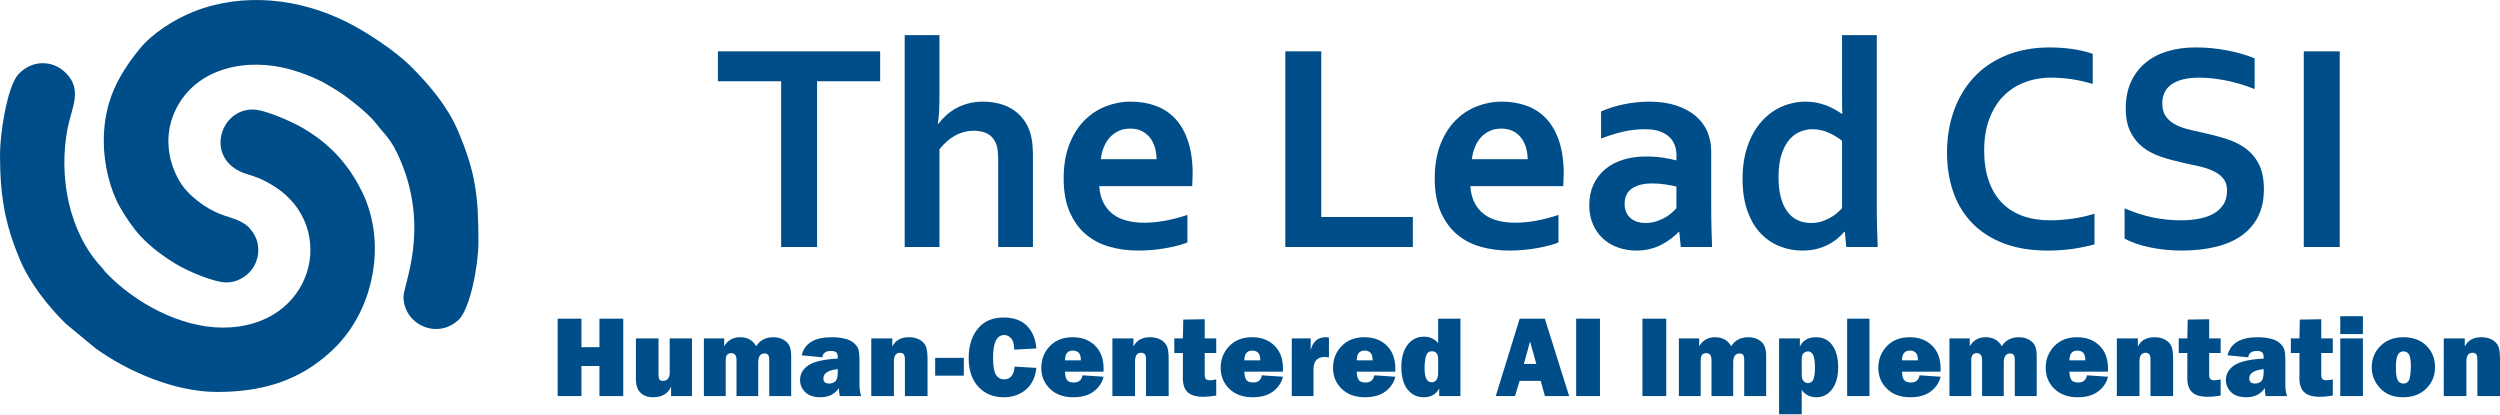
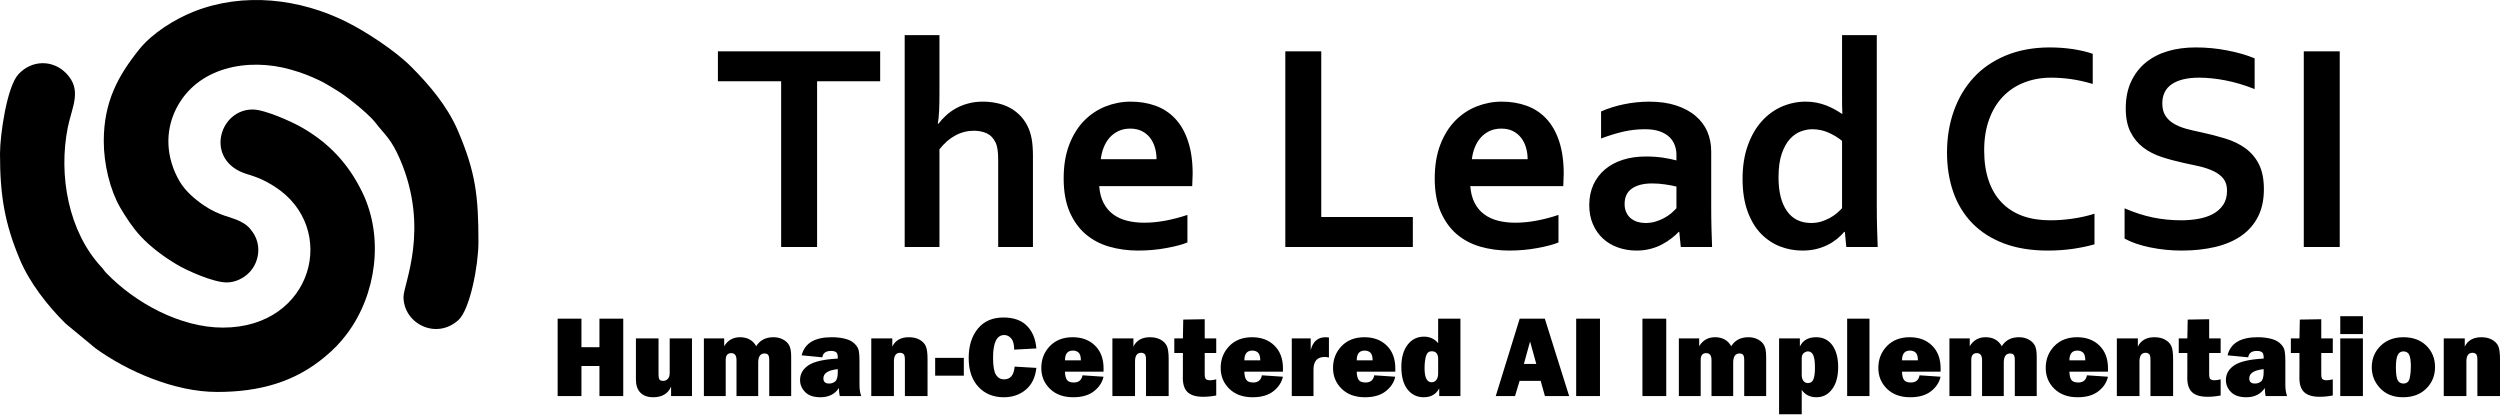
<svg xmlns="http://www.w3.org/2000/svg" width="2472" height="410" fill="none" viewBox="0 0 2472 410">
-   <path fill="#004E89" d="M807.946 244.208H772.4V80.368h-62.529V50.732h160.437v29.636h-62.362v163.84ZM928.931 91.812c0 7.268-.104 13.199-.334 17.878-.251 4.699-.648 8.897-1.253 12.656h.605c2.026-2.673 4.491-5.388 7.415-8.103 2.944-2.674 6.16-5.034 9.711-7.018 3.509-1.984 7.518-3.613 12.009-4.845 4.49-1.232 9.44-1.88 14.807-1.88 4.636 0 9.147.46 13.533 1.4 4.407.877 8.5 2.318 12.301 4.239 3.805 1.922 7.245 4.449 10.425 7.561 3.11 3.049 5.76 6.704 7.89 10.964 1.84 3.697 3.15 7.853 4.05 12.426.84 4.658 1.28 10.276 1.28 16.938v90.18h-34.359v-85.585c0-4.344-.208-7.895-.605-10.61-.397-2.757-1.024-5.137-2.026-7.163-2.026-4.24-4.887-7.247-8.625-8.981-3.76-1.733-8.062-2.61-12.886-2.61-6.621.083-12.761 1.67-18.421 4.782-5.638 3.049-10.776 7.602-15.517 13.575v96.592h-34.376V34.734h34.376v57.078Zm202.369 128.4c6.67 0 13.62-.648 20.83-1.984 7.26-1.337 14.57-3.258 21.99-5.723v27.213c-4.41 1.921-11.22 3.759-20.41 5.472-9.12 1.733-18.67 2.569-28.48 2.569-9.92 0-19.36-1.274-28.3-3.843-8.9-2.527-16.69-6.662-23.41-12.343-6.67-5.681-11.95-13.095-15.9-22.138-3.9-9.085-5.87-20.049-5.87-32.977 0-12.74 1.82-23.85 5.52-33.436 3.65-9.524 8.6-17.418 14.76-23.704 6.19-6.266 13.24-10.965 21.24-14.119 7.96-3.111 16.21-4.699 24.69-4.699 8.9 0 17.08 1.337 24.6 4.052 7.46 2.673 13.97 6.913 19.4 12.698 5.5 5.785 9.74 13.178 12.74 22.263 3.07 9.148 4.6 19.861 4.6 32.309-.11 4.782-.25 8.876-.44 12.238h-91.96c.5 6.516 1.92 12.051 4.35 16.687 2.42 4.595 5.53 8.354 9.48 11.215 3.9 2.861 8.44 4.992 13.64 6.266 5.22 1.336 10.86 1.984 16.93 1.984Zm-13.74-93.042c-4.34 0-8.18.794-11.59 2.381-3.36 1.629-6.29 3.738-8.75 6.516-2.46 2.757-4.39 5.973-5.83 9.628-1.48 3.655-2.42 7.56-2.9 11.695h55.09c0-4.135-.54-8.04-1.67-11.695-1.08-3.655-2.71-6.871-4.88-9.628-2.18-2.778-4.89-4.887-8.11-6.516-3.25-1.587-7.01-2.381-11.36-2.381ZM1306.46 50.732v163.841h90.56v29.635h-126.1V50.732h35.54Zm191.75 169.48c6.66 0 13.63-.648 20.84-1.984 7.27-1.337 14.58-3.258 21.97-5.723v27.213c-4.39 1.921-11.21 3.759-20.38 5.472-9.15 1.733-18.67 2.569-28.51 2.569-9.92 0-19.34-1.274-28.28-3.843-8.9-2.527-16.71-6.662-23.41-12.343-6.66-5.681-11.95-13.095-15.91-22.138-3.89-9.085-5.87-20.049-5.87-32.977 0-12.74 1.83-23.85 5.53-33.436 3.66-9.524 8.58-17.418 14.77-23.704 6.16-6.266 13.24-10.965 21.24-14.119 7.93-3.111 16.18-4.699 24.68-4.699 8.88 0 17.09 1.337 24.58 4.052 7.46 2.673 14 6.913 19.43 12.698 5.47 5.785 9.71 13.178 12.74 22.263 3.04 9.148 4.57 19.861 4.57 32.309-.08 4.782-.23 8.876-.44 12.238h-91.93c.48 6.516 1.92 12.051 4.34 16.687 2.42 4.595 5.51 8.354 9.48 11.215 3.89 2.861 8.44 4.992 13.62 6.266 5.24 1.336 10.86 1.984 16.94 1.984Zm-13.72-93.042c-4.35 0-8.21.794-11.62 2.381-3.36 1.629-6.26 3.738-8.73 6.516-2.46 2.757-4.4 5.973-5.82 9.628-1.49 3.655-2.43 7.56-2.93 11.695h55.12c0-4.135-.55-8.04-1.67-11.695-1.09-3.655-2.72-6.871-4.91-9.628-2.17-2.778-4.89-4.887-8.08-6.516-3.26-1.587-7.02-2.381-11.36-2.381Zm175.99 102.127h-.6c-1.93 2.025-4.2 4.093-6.92 6.223-2.71 2.11-5.82 4.135-9.27 6.015-3.47 1.88-7.31 3.362-11.55 4.49-4.26 1.149-8.85 1.734-13.78 1.734-6.67 0-12.89-1.024-18.67-3.112-5.83-2.068-10.76-5.075-14.92-8.981-4.13-3.905-7.41-8.583-9.77-14.18-2.38-5.535-3.55-11.738-3.55-18.567 0-7.539 1.38-14.264 4.09-20.3 2.76-5.973 6.62-11.006 11.51-15.141 4.93-4.156 10.82-7.31 17.67-9.482 6.83-2.172 14.43-3.258 22.72-3.258 6.08 0 11.65.397 16.79 1.128 5.08.793 9.59 1.733 13.43 2.757v-5.618c0-3.258-.54-6.433-1.67-9.44-1.09-3.049-2.86-5.723-5.35-8.104-2.46-2.36-5.68-4.197-9.62-5.618-3.95-1.378-8.8-2.067-14.48-2.067-6.91 0-13.86.731-20.82 2.255-6.91 1.546-14.47 3.864-22.58 6.913v-26.753c7.06-3.07 14.52-5.43 22.43-7.059 7.94-1.692 16.19-2.527 24.88-2.632 10.23 0 19.21 1.253 26.88 3.76 7.64 2.527 14.12 5.973 19.25 10.379 5.18 4.386 9.09 9.566 11.66 15.539 2.5 5.994 3.8 12.51 3.8 19.506v52.838c0 9.294.08 17.251.29 23.913.19 6.621.4 12.531.58 17.773h-30.95l-1.48-14.911Zm-2.82-44.84c-3.26-.794-7.02-1.483-11.26-2.13-4.24-.627-8.54-.94-12.84-.94-8.4 0-15.02 1.692-19.84 4.991-4.89 3.363-7.31 8.438-7.31 15.309 0 3.174.54 5.931 1.67 8.291 1.09 2.381 2.57 4.365 4.45 5.89 1.88 1.524 4.09 2.715 6.56 3.508 2.52.731 5.2 1.128 7.95 1.128 3.47 0 6.77-.439 9.84-1.378 3.05-.898 5.91-2.068 8.48-3.467a40.452 40.452 0 0 0 7.02-4.678c2.07-1.776 3.86-3.467 5.28-5.096v-21.428Zm133.08 36.047c3.36 0 6.58-.439 9.63-1.274a47.633 47.633 0 0 0 8.6-3.509c2.72-1.482 5.08-3.07 7.16-4.803 2.07-1.775 3.85-3.446 5.29-5.075v-66.56c-4.05-3.32-8.61-6.035-13.6-8.249-5.03-2.172-10.36-3.258-15.93-3.258-3.57 0-7.31.731-11.22 2.172-3.9 1.42-7.45 3.884-10.71 7.393-3.22 3.467-5.93 8.312-8.1 14.473-2.18 6.182-3.26 14.076-3.26 23.6 0 14.139 2.71 25.145 8.2 33.04 5.43 7.957 13.43 11.946 23.94 12.05Zm-67.69-43.607c0-12.239 1.67-23.203 5.08-32.789 3.36-9.566 8-17.627 13.82-24.143 5.83-6.516 12.55-11.361 20.05-14.619 7.56-3.217 15.37-4.846 23.46-4.846 3.8 0 7.37.355 10.77 1.003 3.36.689 6.56 1.629 9.53 2.757 3 1.19 5.78 2.464 8.39 3.905 2.61 1.483 5.03 2.966 7.27 4.49h.29c-.1-1.921-.21-4.636-.25-8.145-.04-3.55-.04-7.351-.04-11.507V34.734h34.35v167.788c0 9.294.11 17.251.3 23.913.21 6.621.39 12.594.6 17.773h-31.05l-1.44-14.953h-.59c-2.03 2.401-4.45 4.782-7.31 7.101-2.86 2.276-5.97 4.302-9.44 5.973-3.4 1.691-7.2 3.007-11.3 4.009-4.11.94-8.54 1.421-13.38 1.421-7.67 0-14.98-1.337-21.98-4.052-6.97-2.715-13.24-6.85-18.81-12.489-5.54-5.681-9.99-13.032-13.35-22.18-3.3-9.085-4.97-19.798-4.97-32.141ZM2028.22 76.798c-9.63 0-18.57 1.587-26.71 4.803-8.17 3.154-15.12 7.79-20.95 13.868-5.87 6.077-10.42 13.575-13.68 22.513-3.3 8.939-4.93 19.172-4.93 30.617 0 11.424 1.49 21.449 4.49 30.074 2.97 8.647 7.25 15.852 12.89 21.637 5.57 5.785 12.38 10.171 20.44 13.136 8.05 2.903 17.19 4.386 27.41 4.386 7.35 0 14.8-.543 22.4-1.671 7.67-1.086 14.77-2.715 21.45-4.845v30.283c-6.76 1.921-14.03 3.404-21.82 4.532-7.85 1.086-15.96 1.629-24.35 1.629-16.4 0-30.83-2.318-43.26-7.017-12.4-4.679-22.82-11.299-31.22-19.841-8.33-8.542-14.66-18.775-18.86-30.659-4.19-11.904-6.32-25.103-6.32-39.472 0-14.765 2.27-28.424 6.76-41.08 4.49-12.635 10.97-23.6 19.47-32.83 8.43-9.294 19-16.542 31.7-21.888 12.7-5.284 27.07-7.999 43.06-8.082 8.19 0 15.94.543 23.31 1.629 7.31 1.127 13.93 2.652 19.8 4.678V83.02c-7.71-2.318-14.91-3.884-21.57-4.824-6.62-.94-13.14-1.4-19.51-1.4Zm173.87 111.754c0-4.887-1.2-8.876-3.62-11.905-2.42-3.049-5.68-5.513-9.81-7.455-4.16-1.964-8.8-3.509-13.93-4.741-5.14-1.17-10.57-2.36-16.21-3.509-7.5-1.671-14.7-3.592-21.51-5.868-6.83-2.277-12.85-5.431-18.05-9.42-5.18-4.009-9.31-9.105-12.38-15.266-3.11-6.182-4.64-13.889-4.64-23.161 0-10.213 1.78-19.11 5.37-26.712 3.57-7.56 8.46-13.826 14.58-18.817 6.18-4.95 13.32-8.646 21.63-11.11 8.23-2.465 17.53-3.697 27.84-3.697 10.32 0 20.7.981 31.12 3.007 10.42 2.026 19.36 4.636 26.9 7.79v30.387c-10.02-3.968-19.65-6.829-28.88-8.604-9.19-1.775-17.88-2.673-25.96-2.673-11.66 0-20.66 2.13-26.96 6.37-6.33 4.26-9.49 10.63-9.49 19.13 0 4.929 1.03 8.98 3.12 12.196 2.06 3.154 4.82 5.765 8.37 7.853 3.57 2.068 7.67 3.739 12.3 5.033 4.6 1.233 9.48 2.36 14.66 3.446 8.21 1.734 16.02 3.76 23.41 6.036 7.46 2.214 14.08 5.367 19.87 9.419 5.72 4.114 10.31 9.336 13.68 15.852 3.34 6.516 5.03 14.869 5.03 24.999 0 10.421-1.92 19.443-5.79 27.045-3.84 7.623-9.33 13.93-16.43 18.922-7.06 4.929-15.67 8.646-25.77 11.069-10.18 2.402-21.24 3.592-33.29 3.592-10.53 0-20.89-1.023-31.06-3.112-10.17-2.067-18.63-4.991-25.4-8.73V205.99c9.59 4.157 18.88 7.164 27.97 9.044 9.02 1.858 18.42 2.798 28.05 2.798 5.57 0 11.11-.438 16.47-1.378 5.39-.877 10.24-2.465 14.54-4.678 4.28-2.235 7.75-5.243 10.36-9.106 2.61-3.801 3.91-8.479 3.91-14.118Zm75.89 55.658V50.733h35.55V244.21h-35.55Z" />
-   <path fill="#004E89" fill-rule="evenodd" d="M102.605 139.615c0 22.723 6.266 48.411 16.186 65.516 5.555 9.586 12.573 20.132 20.133 28.319 10.129 10.944 23.328 20.655 36.256 28.32 9.607 5.701 35.671 17.501 49.016 17.501 9.231 0 17.23-4.782 21.908-9.44 10.297-10.275 12.719-27.4 3.885-40.119-3.968-5.723-7.038-8.145-13.408-11.278-7.623-3.738-19.799-5.158-34.439-14.974-9.44-6.349-19.026-14.557-24.811-24.582-12.719-22.096-14.828-48.118-3.195-71.258 20.759-41.29 70.945-50.855 113.299-38.846 10.735 3.05 18.985 6.245 28.278 10.672 4.302 2.026 8.229 4.407 12.218 6.788 4.365 2.61 8.207 5.012 12.155 7.79 3.884 2.757 7.456 5.66 11.277 8.667 5.994 4.762 15.685 13.136 20.071 18.88 8.855 11.591 15.12 15.183 24.038 35.817 29.803 69.024 3.509 123.679 3.509 136.127 0 26.544 32.371 42.876 54.3 22.952 11.445-10.421 19.799-53.987 19.799-77.106 0-45.508-2.778-69.129-20.217-109.917-10.505-24.602-28.445-45.55-46.03-63.218-15.872-15.956-44.442-34.648-63.886-44.4-46.114-23.12-102.022-30.012-151.749-10.193-18.712 7.477-40.683 21.24-53.318 36.925-21.01 26.106-35.275 51.94-35.275 91.057Z" clip-rule="evenodd" />
-   <path fill="#004E89" fill-rule="evenodd" d="M0 151.979c0 41.707 4.72 68.878 19.402 104.09 9.649 23.224 27.505 46.113 45.424 63.823l29.615 24.519c31.034 22.451 77.9 43.148 120.254 43.148 41.247 0 76.543-9.503 106.679-34.857 8.479-7.121 14.933-13.554 21.846-22.806 29.113-39.033 36.443-95.297 15.245-139.301-13.846-28.737-33.415-49.747-61.777-65.536-8.708-4.845-34.856-16.791-46.844-16.791-31.849 0-46.009 45.111-12.698 61.15 8.751 4.198 17.126 4.031 34.355 15.037 63.678 40.642 38.512 139.468-51.104 139.468-42.271 0-86.964-24.56-115.201-53.903-2.276-2.339-2.589-3.425-4.72-5.723-32.621-34.856-42.98-90.618-33.436-138.382 4.01-20.028 14.598-36.966-1.692-53.527-13.345-13.576-33.958-13.158-47.074.96C6.788 85.691 0 133.56 0 151.98Z" clip-rule="evenodd" />
-   <path fill="#004E89" d="M616.266 315.087v76.563h-23.537v-29.74h-17.793v29.74h-23.538v-76.563h23.538v28.236h17.793v-28.236h23.537Zm67.959 19.506v57.057H663.57v-9.377c-3.028 7.017-8.938 10.526-17.731 10.526-5.409 0-9.607-1.525-12.593-4.532-2.966-2.987-4.449-7.31-4.449-12.907v-40.767h22.368v35.88c0 2.276.313 3.843.919 4.762.647.919 1.838 1.378 3.634 1.378 1.921 0 3.467-.689 4.678-2.047 1.211-1.357 1.796-3.299 1.796-5.764v-34.209h22.033Zm98.096 57.057h-21.699v-35.692c0-2.381-.355-4.052-1.045-5.012-.689-.961-1.879-1.42-3.634-1.42-4.135 0-6.223 3.028-6.223 9.126v32.998h-21.47V356c0-4.553-1.754-6.829-5.263-6.829-3.613 0-5.409 2.276-5.409 6.829v35.65h-21.574v-57.057h20.071v7.727c3.613-5.91 8.813-8.876 15.663-8.876 7.331 0 12.698 2.966 15.998 8.876 3.696-5.91 9.377-8.876 17.021-8.876 3.655 0 6.871.773 9.628 2.298 2.798 1.524 4.803 3.508 6.056 5.91 1.232 2.402 1.88 6.14 1.88 11.194v38.804Zm69.254 0h-21.219c-.543-2.443-.815-5.096-.815-7.978-4.03 6.078-10.129 9.127-18.316 9.127-6.745 0-11.779-1.734-15.12-5.159-3.342-3.446-5.012-7.372-5.012-11.8 0-6.014 2.735-10.86 8.207-14.577 5.472-3.718 15.162-5.952 29.093-6.704v-1.295c0-2.527-.564-4.198-1.692-5.033-1.128-.815-2.799-1.232-4.971-1.232-5.137 0-7.998 2.088-8.604 6.307l-20.425-1.963c2.903-11.926 12.823-17.899 29.719-17.899 4.594 0 8.813.46 12.656 1.379s6.892 2.339 9.126 4.281c2.235 1.963 3.739 4.01 4.511 6.161.773 2.193 1.149 6.349 1.149 12.51v22.764c0 4.324.585 8.041 1.713 11.111Zm-23.182-26.649c-9.482 1.003-14.223 4.052-14.223 9.127 0 3.404 1.88 5.117 5.639 5.117 2.381 0 4.407-.711 6.077-2.131 1.671-1.399 2.507-4.532 2.507-9.377v-2.736Zm88.76 26.649h-22.389v-35.922c0-2.965-.438-4.845-1.357-5.659-.919-.815-2.047-1.233-3.425-1.233-4.052 0-6.078 2.841-6.078 8.521v34.293h-22.388v-57.057h20.78v8.082c3.049-6.14 8.521-9.231 16.395-9.231 4.135 0 7.623.815 10.505 2.402 2.84 1.587 4.887 3.634 6.119 6.161 1.211 2.506 1.838 6.892 1.838 13.137v36.506Zm35.88-37.78v17.564h-28.341V353.87h28.341Zm50.247 8.625 21.47 1.274c-1 9.356-4.47 16.52-10.38 21.511-5.91 5.013-13.18 7.519-21.803 7.519-10.4 0-18.775-3.446-25.145-10.317-6.39-6.871-9.586-16.374-9.586-28.466 0-12.009 3.028-21.679 9.064-29.051 6.057-7.351 14.494-11.027 25.312-11.027 10.128 0 17.898 2.778 23.348 8.375 5.41 5.576 8.48 13.011 9.19 22.221l-21.93 1.191c0-5.096-.96-8.772-2.922-11.048-1.942-2.277-4.26-3.405-6.892-3.405-7.372 0-11.069 7.435-11.069 22.347 0 8.333.961 14.014 2.882 17 1.922 3.008 4.616 4.49 8.083 4.49 6.182 0 9.648-4.197 10.378-12.614Zm67.1 8.605 20.78 1.399c-1.23 5.618-4.38 10.4-9.46 14.369-5.05 3.947-11.9 5.931-20.53 5.931-9.6 0-17.25-2.778-22.97-8.333-5.72-5.556-8.56-12.427-8.56-20.634 0-8.542 2.8-15.727 8.46-21.595 5.64-5.869 13.17-8.793 22.57-8.793 9.13 0 16.48 2.757 22.1 8.292 5.64 5.513 8.44 13.032 8.44 22.555 0 .773 0 1.859-.05 3.237h-38.11c.08 3.634.71 6.307 1.92 8.062 1.17 1.733 3.45 2.631 6.83 2.631 4.87 0 7.73-2.381 8.58-7.121Zm-1.6-14.808c-.05-3.822-.82-6.37-2.3-7.685-1.48-1.316-3.34-1.964-5.58-1.964-5.24 0-7.85 3.217-7.85 9.649h15.73Zm86.79 35.358h-22.39v-35.922c0-2.965-.43-4.845-1.35-5.659-.92-.815-2.05-1.233-3.43-1.233-4.05 0-6.08 2.841-6.08 8.521v34.293h-22.38v-57.057h20.78v8.082c3.05-6.14 8.52-9.231 16.39-9.231 4.16 0 7.62.815 10.51 2.402 2.84 1.587 4.88 3.634 6.11 6.161 1.24 2.506 1.84 6.892 1.84 13.137v36.506Zm47.04-57.057v14.473h-11.39v21.01c0 2.903.55 4.595 1.63 5.138 1.09.543 2.22.814 3.36.814 1.8 0 3.91-.313 6.4-.919v15.956c-4.41.836-8.76 1.274-13 1.274-6.89 0-11.94-1.483-15.18-4.448-3.21-2.945-4.84-7.665-4.84-14.139l.06-6.683v-18.003h-8.5v-14.473h8.5l.35-18.587 21.22-.355v18.942h11.39Zm45.15 36.507 20.78 1.399c-1.23 5.618-4.39 10.4-9.44 14.369-5.06 3.947-11.91 5.931-20.53 5.931-9.61 0-17.27-2.778-23-8.333-5.7-5.556-8.56-12.427-8.56-20.634 0-8.542 2.82-15.727 8.46-21.595 5.64-5.869 13.18-8.793 22.6-8.793 9.1 0 16.48 2.757 22.09 8.292 5.62 5.513 8.44 13.032 8.44 22.555 0 .773-.02 1.859-.06 3.237h-38.12c.09 3.634.71 6.307 1.93 8.062 1.19 1.733 3.46 2.631 6.82 2.631 4.89 0 7.73-2.381 8.59-7.121Zm-1.61-14.808c-.04-3.822-.79-6.37-2.3-7.685-1.48-1.316-3.34-1.964-5.55-1.964-5.24 0-7.88 3.217-7.88 9.649h15.73Zm52.63 35.358h-21.47v-57.057h18.71v11.654c2.13-8.542 7.04-12.803 14.79-12.803.79 0 1.86.084 3.24.23v19.841c-1.57-.355-2.97-.564-4.18-.564-7.39 0-11.09 4.156-11.09 12.447v26.252Zm60.08-20.55 20.76 1.399c-1.21 5.618-4.36 10.4-9.44 14.369-5.05 3.947-11.9 5.931-20.53 5.931-9.6 0-17.25-2.778-22.97-8.333-5.72-5.556-8.58-12.427-8.58-20.634 0-8.542 2.82-15.727 8.46-21.595 5.63-5.869 13.17-8.793 22.59-8.793 9.11 0 16.48 2.757 22.1 8.292 5.62 5.513 8.44 13.032 8.44 22.555 0 .773-.02 1.859-.07 3.237h-38.09c.06 3.634.69 6.307 1.9 8.062 1.19 1.733 3.47 2.631 6.83 2.631 4.89 0 7.73-2.381 8.6-7.121Zm-1.6-14.808c-.05-3.822-.82-6.37-2.3-7.685-1.5-1.316-3.36-1.964-5.58-1.964-5.24 0-7.85 3.217-7.85 9.649h15.73Zm86.81 35.358h-20.98v-7.581c-3.12 5.806-8.21 8.73-15.33 8.73-6.56 0-11.89-2.569-15.98-7.707-4.07-5.137-6.12-12.593-6.12-22.367 0-9.148 2.05-16.416 6.16-21.804 4.09-5.367 9.52-8.041 16.27-8.041 5.66 0 10.3 2.131 13.95 6.433v-24.226h22.03v76.563Zm-22.03-36.653c0-5.095-2.11-7.664-6.29-7.664-2.94 0-4.86 1.629-5.78 4.887-.9 3.237-1.36 7.226-1.36 11.925 0 9.231 2.34 13.846 7.02 13.846 1.77 0 3.3-.73 4.53-2.192 1.25-1.462 1.88-3.697 1.88-6.684v-14.118Zm105.59 36.653-4.21-15.037h-20.85l-4.53 15.037h-19.05l23.69-76.563h24.83l24.08 76.563h-23.96Zm-20.8-31.807h12.26l-6.16-22.18-6.1 22.18Zm75.23-44.756v76.563h-23.54v-76.563h23.54Zm65.52 0v76.563h-23.54v-76.563h23.54Zm98.8 76.563h-21.7v-35.692c0-2.381-.33-4.052-1.02-5.012-.69-.961-1.9-1.42-3.64-1.42-4.15 0-6.24 3.028-6.24 9.126v32.998h-21.45V356c0-4.553-1.77-6.829-5.26-6.829-3.64 0-5.43 2.276-5.43 6.829v35.65h-21.58v-57.057h20.1v7.727c3.59-5.91 8.79-8.876 15.64-8.876 7.35 0 12.7 2.966 16.02 8.876 3.69-5.91 9.37-8.876 17-8.876 3.65 0 6.87.773 9.65 2.298 2.79 1.524 4.8 3.508 6.03 5.91 1.25 2.402 1.88 6.14 1.88 11.194v38.804Zm35.17 18.003h-22.39v-75.06h20.55v8.082c2.88-6.14 8.25-9.231 16.1-9.231 6.81 0 12.14 2.632 16 7.916 3.85 5.304 5.77 12.489 5.77 21.615 0 9.106-1.97 16.374-5.91 21.741-3.93 5.368-9.13 8.083-15.6 8.083-6.35 0-11.2-2.444-14.52-7.289v24.143Zm0-38.888c0 2.548.56 4.511 1.73 5.911 1.15 1.399 2.59 2.109 4.31 2.109 2.67 0 4.51-1.253 5.53-3.738 1-2.486 1.5-6.307 1.5-11.445 0-5.952-.56-10.129-1.73-12.531-1.15-2.423-2.88-3.613-5.18-3.613-1.4 0-2.76.522-4.11 1.608-1.36 1.107-2.05 2.861-2.05 5.326v16.373Zm66.98-55.678v76.563h-22.06v-76.563h22.06Zm49.52 56.013 20.78 1.399c-1.24 5.618-4.39 10.4-9.44 14.369-5.06 3.947-11.91 5.931-20.53 5.931-9.61 0-17.28-2.778-22.98-8.333-5.72-5.556-8.58-12.427-8.58-20.634 0-8.542 2.82-15.727 8.46-21.595 5.64-5.869 13.18-8.793 22.6-8.793 9.1 0 16.47 2.757 22.09 8.292 5.62 5.513 8.44 13.032 8.44 22.555 0 .773-.02 1.859-.06 3.237h-38.12c.08 3.634.71 6.307 1.92 8.062 1.19 1.733 3.47 2.631 6.83 2.631 4.89 0 7.73-2.381 8.59-7.121Zm-1.61-14.808c-.04-3.822-.8-6.37-2.3-7.685-1.48-1.316-3.34-1.964-5.56-1.964-5.24 0-7.87 3.217-7.87 9.649h15.73Zm117.47 35.358h-21.67v-35.692c0-2.381-.36-4.052-1.05-5.012-.69-.961-1.88-1.42-3.63-1.42-4.16 0-6.23 3.028-6.23 9.126v32.998h-21.47V356c0-4.553-1.75-6.829-5.26-6.829-3.61 0-5.41 2.276-5.41 6.829v35.65h-21.59v-57.057h20.09v7.727c3.59-5.91 8.81-8.876 15.66-8.876 7.33 0 12.7 2.966 16 8.876 3.7-5.91 9.38-8.876 17.02-8.876 3.66 0 6.85.773 9.63 2.298 2.8 1.524 4.8 3.508 6.06 5.91 1.23 2.402 1.85 6.14 1.85 11.194v38.804Zm49.67-20.55 20.76 1.399c-1.21 5.618-4.37 10.4-9.44 14.369-5.06 3.947-11.91 5.931-20.53 5.931-9.61 0-17.25-2.778-22.98-8.333-5.72-5.556-8.58-12.427-8.58-20.634 0-8.542 2.82-15.727 8.46-21.595 5.66-5.869 13.18-8.793 22.6-8.793 9.1 0 16.47 2.757 22.09 8.292 5.62 5.513 8.44 13.032 8.44 22.555 0 .773-.02 1.859-.06 3.237h-38.1c.07 3.634.71 6.307 1.9 8.062 1.19 1.733 3.47 2.631 6.83 2.631 4.89 0 7.73-2.381 8.61-7.121Zm-1.61-14.808c-.04-3.822-.81-6.37-2.3-7.685-1.5-1.316-3.36-1.964-5.57-1.964-5.25 0-7.86 3.217-7.86 9.649h15.73Zm86.8 35.358h-22.39v-35.922c0-2.965-.44-4.845-1.36-5.659-.92-.815-2.05-1.233-3.42-1.233-4.06 0-6.08 2.841-6.08 8.521v34.293h-22.39v-57.057h20.78v8.082c3.05-6.14 8.52-9.231 16.39-9.231 4.14 0 7.63.815 10.51 2.402 2.84 1.587 4.89 3.634 6.12 6.161 1.21 2.506 1.84 6.892 1.84 13.137v36.506Zm47.01-57.057v14.473h-11.36v21.01c0 2.903.54 4.595 1.63 5.138a7.28 7.28 0 0 0 3.34.814c1.79 0 3.92-.313 6.39-.919v15.956c-4.39.836-8.73 1.274-12.99 1.274-6.89 0-11.93-1.483-15.16-4.448-3.22-2.945-4.85-7.665-4.85-14.139l.06-6.683v-18.003h-8.5v-14.473h8.5l.34-18.587 21.24-.355v18.942h11.36Zm65.7 57.057h-21.24c-.54-2.443-.79-5.096-.79-7.978-4.05 6.078-10.15 9.127-18.34 9.127-6.72 0-11.76-1.734-15.12-5.159-3.34-3.446-5.01-7.372-5.01-11.8 0-6.014 2.73-10.86 8.21-14.577 5.47-3.718 15.18-5.952 29.11-6.704v-1.295c0-2.527-.58-4.198-1.71-5.033-1.13-.815-2.8-1.232-4.97-1.232-5.14 0-8 2.088-8.59 6.307l-20.44-1.963c2.92-11.926 12.82-17.899 29.74-17.899 4.59 0 8.79.46 12.63 1.379 3.84.919 6.89 2.339 9.13 4.281 2.23 1.963 3.76 4.01 4.51 6.161.77 2.193 1.15 6.349 1.15 12.51v22.764c0 4.324.58 8.041 1.73 11.111Zm-23.18-26.649c-9.5 1.003-14.24 4.052-14.24 9.127 0 3.404 1.88 5.117 5.64 5.117 2.38 0 4.4-.711 6.09-2.131 1.65-1.399 2.51-4.532 2.51-9.377v-2.736Zm68.36-30.408v14.473h-11.39v21.01c0 2.903.55 4.595 1.63 5.138 1.09.543 2.22.814 3.36.814 1.8 0 3.91-.313 6.4-.919v15.956c-4.41.836-8.76 1.274-13.02 1.274-6.87 0-11.92-1.483-15.16-4.448-3.21-2.945-4.84-7.665-4.84-14.139l.06-6.683v-18.003h-8.5v-14.473h8.5l.35-18.587 21.22-.355v18.942h11.39Zm29.78-21.929v17.689h-22.39v-17.689h22.39Zm0 21.929v57.057h-22.39v-57.057h22.39Zm39.64 58.206c-9.46 0-16.96-2.966-22.52-8.834-5.57-5.89-8.37-12.803-8.37-20.718 0-8.5 2.92-15.601 8.73-21.282 5.8-5.68 13.34-8.521 22.66-8.521 9.37 0 16.91 2.799 22.62 8.396 5.7 5.618 8.56 12.635 8.56 21.094 0 8.5-2.9 15.6-8.67 21.302-5.78 5.702-13.43 8.563-23.01 8.563Zm.33-13.554c3.45 0 5.58-1.797 6.31-5.41.77-3.592 1.15-7.372 1.15-11.298 0-5.347-.53-9.19-1.59-11.549-1.11-2.36-3.01-3.53-5.81-3.53-2.57 0-4.45 1.211-5.62 3.655-1.19 2.422-1.79 6.411-1.79 11.988 0 6.537.63 10.86 1.84 12.969 1.23 2.13 3.07 3.175 5.51 3.175ZM2472 391.65h-22.37v-35.922c0-2.965-.44-4.845-1.36-5.659-.91-.815-2.04-1.233-3.42-1.233-4.05 0-6.08 2.841-6.08 8.521v34.293h-22.39v-57.057h20.78v8.082c3.05-6.14 8.53-9.231 16.4-9.231 4.13 0 7.62.815 10.48 2.402 2.86 1.587 4.91 3.634 6.14 6.161 1.21 2.506 1.82 6.892 1.82 13.137v36.506Z" />
+   <path fill="currentColor" d="M807.946 244.208H772.4V80.368h-62.529V50.732h160.437v29.636h-62.362v163.84ZM928.931 91.812c0 7.268-.104 13.199-.334 17.878-.251 4.699-.648 8.897-1.253 12.656h.605c2.026-2.673 4.491-5.388 7.415-8.103 2.944-2.674 6.16-5.034 9.711-7.018 3.509-1.984 7.518-3.613 12.009-4.845 4.49-1.232 9.44-1.88 14.807-1.88 4.636 0 9.147.46 13.533 1.4 4.407.877 8.5 2.318 12.301 4.239 3.805 1.922 7.245 4.449 10.425 7.561 3.11 3.049 5.76 6.704 7.89 10.964 1.84 3.697 3.15 7.853 4.05 12.426.84 4.658 1.28 10.276 1.28 16.938v90.18h-34.359v-85.585c0-4.344-.208-7.895-.605-10.61-.397-2.757-1.024-5.137-2.026-7.163-2.026-4.24-4.887-7.247-8.625-8.981-3.76-1.733-8.062-2.61-12.886-2.61-6.621.083-12.761 1.67-18.421 4.782-5.638 3.049-10.776 7.602-15.517 13.575v96.592h-34.376V34.734h34.376v57.078Zm202.369 128.4c6.67 0 13.62-.648 20.83-1.984 7.26-1.337 14.57-3.258 21.99-5.723v27.213c-4.41 1.921-11.22 3.759-20.41 5.472-9.12 1.733-18.67 2.569-28.48 2.569-9.92 0-19.36-1.274-28.3-3.843-8.9-2.527-16.69-6.662-23.41-12.343-6.67-5.681-11.95-13.095-15.9-22.138-3.9-9.085-5.87-20.049-5.87-32.977 0-12.74 1.82-23.85 5.52-33.436 3.65-9.524 8.6-17.418 14.76-23.704 6.19-6.266 13.24-10.965 21.24-14.119 7.96-3.111 16.21-4.699 24.69-4.699 8.9 0 17.08 1.337 24.6 4.052 7.46 2.673 13.97 6.913 19.4 12.698 5.5 5.785 9.74 13.178 12.74 22.263 3.07 9.148 4.6 19.861 4.6 32.309-.11 4.782-.25 8.876-.44 12.238h-91.96c.5 6.516 1.92 12.051 4.35 16.687 2.42 4.595 5.53 8.354 9.48 11.215 3.9 2.861 8.44 4.992 13.64 6.266 5.22 1.336 10.86 1.984 16.93 1.984Zm-13.74-93.042c-4.34 0-8.18.794-11.59 2.381-3.36 1.629-6.29 3.738-8.75 6.516-2.46 2.757-4.39 5.973-5.83 9.628-1.48 3.655-2.42 7.56-2.9 11.695h55.09c0-4.135-.54-8.04-1.67-11.695-1.08-3.655-2.71-6.871-4.88-9.628-2.18-2.778-4.89-4.887-8.11-6.516-3.25-1.587-7.01-2.381-11.36-2.381ZM1306.46 50.732v163.841h90.56v29.635h-126.1V50.732h35.54Zm191.75 169.48c6.66 0 13.63-.648 20.84-1.984 7.27-1.337 14.58-3.258 21.97-5.723v27.213c-4.39 1.921-11.21 3.759-20.38 5.472-9.15 1.733-18.67 2.569-28.51 2.569-9.92 0-19.34-1.274-28.28-3.843-8.9-2.527-16.71-6.662-23.41-12.343-6.66-5.681-11.95-13.095-15.91-22.138-3.89-9.085-5.87-20.049-5.87-32.977 0-12.74 1.83-23.85 5.53-33.436 3.66-9.524 8.58-17.418 14.77-23.704 6.16-6.266 13.24-10.965 21.24-14.119 7.93-3.111 16.18-4.699 24.68-4.699 8.88 0 17.09 1.337 24.58 4.052 7.46 2.673 14 6.913 19.43 12.698 5.47 5.785 9.71 13.178 12.74 22.263 3.04 9.148 4.57 19.861 4.57 32.309-.08 4.782-.23 8.876-.44 12.238h-91.93c.48 6.516 1.92 12.051 4.34 16.687 2.42 4.595 5.51 8.354 9.48 11.215 3.89 2.861 8.44 4.992 13.62 6.266 5.24 1.336 10.86 1.984 16.94 1.984Zm-13.72-93.042c-4.35 0-8.21.794-11.62 2.381-3.36 1.629-6.26 3.738-8.73 6.516-2.46 2.757-4.4 5.973-5.82 9.628-1.49 3.655-2.43 7.56-2.93 11.695h55.12c0-4.135-.55-8.04-1.67-11.695-1.09-3.655-2.72-6.871-4.91-9.628-2.17-2.778-4.89-4.887-8.08-6.516-3.26-1.587-7.02-2.381-11.36-2.381Zm175.99 102.127h-.6c-1.93 2.025-4.2 4.093-6.92 6.223-2.71 2.11-5.82 4.135-9.27 6.015-3.47 1.88-7.31 3.362-11.55 4.49-4.26 1.149-8.85 1.734-13.78 1.734-6.67 0-12.89-1.024-18.67-3.112-5.83-2.068-10.76-5.075-14.92-8.981-4.13-3.905-7.41-8.583-9.77-14.18-2.38-5.535-3.55-11.738-3.55-18.567 0-7.539 1.38-14.264 4.09-20.3 2.76-5.973 6.62-11.006 11.51-15.141 4.93-4.156 10.82-7.31 17.67-9.482 6.83-2.172 14.43-3.258 22.72-3.258 6.08 0 11.65.397 16.79 1.128 5.08.793 9.59 1.733 13.43 2.757v-5.618c0-3.258-.54-6.433-1.67-9.44-1.09-3.049-2.86-5.723-5.35-8.104-2.46-2.36-5.68-4.197-9.62-5.618-3.95-1.378-8.8-2.067-14.48-2.067-6.91 0-13.86.731-20.82 2.255-6.91 1.546-14.47 3.864-22.58 6.913v-26.753c7.06-3.07 14.52-5.43 22.43-7.059 7.94-1.692 16.19-2.527 24.88-2.632 10.23 0 19.21 1.253 26.88 3.76 7.64 2.527 14.12 5.973 19.25 10.379 5.18 4.386 9.09 9.566 11.66 15.539 2.5 5.994 3.8 12.51 3.8 19.506v52.838c0 9.294.08 17.251.29 23.913.19 6.621.4 12.531.58 17.773h-30.95l-1.48-14.911Zm-2.82-44.84c-3.26-.794-7.02-1.483-11.26-2.13-4.24-.627-8.54-.94-12.84-.94-8.4 0-15.02 1.692-19.84 4.991-4.89 3.363-7.31 8.438-7.31 15.309 0 3.174.54 5.931 1.67 8.291 1.09 2.381 2.57 4.365 4.45 5.89 1.88 1.524 4.09 2.715 6.56 3.508 2.52.731 5.2 1.128 7.95 1.128 3.47 0 6.77-.439 9.84-1.378 3.05-.898 5.91-2.068 8.48-3.467a40.452 40.452 0 0 0 7.02-4.678c2.07-1.776 3.86-3.467 5.28-5.096v-21.428Zm133.08 36.047c3.36 0 6.58-.439 9.63-1.274a47.633 47.633 0 0 0 8.6-3.509c2.72-1.482 5.08-3.07 7.16-4.803 2.07-1.775 3.85-3.446 5.29-5.075v-66.56c-4.05-3.32-8.61-6.035-13.6-8.249-5.03-2.172-10.36-3.258-15.93-3.258-3.57 0-7.31.731-11.22 2.172-3.9 1.42-7.45 3.884-10.71 7.393-3.22 3.467-5.93 8.312-8.1 14.473-2.18 6.182-3.26 14.076-3.26 23.6 0 14.139 2.71 25.145 8.2 33.04 5.43 7.957 13.43 11.946 23.94 12.05Zm-67.69-43.607c0-12.239 1.67-23.203 5.08-32.789 3.36-9.566 8-17.627 13.82-24.143 5.83-6.516 12.55-11.361 20.05-14.619 7.56-3.217 15.37-4.846 23.46-4.846 3.8 0 7.37.355 10.77 1.003 3.36.689 6.56 1.629 9.53 2.757 3 1.19 5.78 2.464 8.39 3.905 2.61 1.483 5.03 2.966 7.27 4.49h.29c-.1-1.921-.21-4.636-.25-8.145-.04-3.55-.04-7.351-.04-11.507V34.734h34.35v167.788c0 9.294.11 17.251.3 23.913.21 6.621.39 12.594.6 17.773h-31.05l-1.44-14.953h-.59c-2.03 2.401-4.45 4.782-7.31 7.101-2.86 2.276-5.97 4.302-9.44 5.973-3.4 1.691-7.2 3.007-11.3 4.009-4.11.94-8.54 1.421-13.38 1.421-7.67 0-14.98-1.337-21.98-4.052-6.97-2.715-13.24-6.85-18.81-12.489-5.54-5.681-9.99-13.032-13.35-22.18-3.3-9.085-4.97-19.798-4.97-32.141ZM2028.22 76.798c-9.63 0-18.57 1.587-26.71 4.803-8.17 3.154-15.12 7.79-20.95 13.868-5.87 6.077-10.42 13.575-13.68 22.513-3.3 8.939-4.93 19.172-4.93 30.617 0 11.424 1.49 21.449 4.49 30.074 2.97 8.647 7.25 15.852 12.89 21.637 5.57 5.785 12.38 10.171 20.44 13.136 8.05 2.903 17.19 4.386 27.41 4.386 7.35 0 14.8-.543 22.4-1.671 7.67-1.086 14.77-2.715 21.45-4.845v30.283c-6.76 1.921-14.03 3.404-21.82 4.532-7.85 1.086-15.96 1.629-24.35 1.629-16.4 0-30.83-2.318-43.26-7.017-12.4-4.679-22.82-11.299-31.22-19.841-8.33-8.542-14.66-18.775-18.86-30.659-4.19-11.904-6.32-25.103-6.32-39.472 0-14.765 2.27-28.424 6.76-41.08 4.49-12.635 10.97-23.6 19.47-32.83 8.43-9.294 19-16.542 31.7-21.888 12.7-5.284 27.07-7.999 43.06-8.082 8.19 0 15.94.543 23.31 1.629 7.31 1.127 13.93 2.652 19.8 4.678V83.02c-7.71-2.318-14.91-3.884-21.57-4.824-6.62-.94-13.14-1.4-19.51-1.4Zm173.87 111.754c0-4.887-1.2-8.876-3.62-11.905-2.42-3.049-5.68-5.513-9.81-7.455-4.16-1.964-8.8-3.509-13.93-4.741-5.14-1.17-10.57-2.36-16.21-3.509-7.5-1.671-14.7-3.592-21.51-5.868-6.83-2.277-12.85-5.431-18.05-9.42-5.18-4.009-9.31-9.105-12.38-15.266-3.11-6.182-4.64-13.889-4.64-23.161 0-10.213 1.78-19.11 5.37-26.712 3.57-7.56 8.46-13.826 14.58-18.817 6.18-4.95 13.32-8.646 21.63-11.11 8.23-2.465 17.53-3.697 27.84-3.697 10.32 0 20.7.981 31.12 3.007 10.42 2.026 19.36 4.636 26.9 7.79v30.387c-10.02-3.968-19.65-6.829-28.88-8.604-9.19-1.775-17.88-2.673-25.96-2.673-11.66 0-20.66 2.13-26.96 6.37-6.33 4.26-9.49 10.63-9.49 19.13 0 4.929 1.03 8.98 3.12 12.196 2.06 3.154 4.82 5.765 8.37 7.853 3.57 2.068 7.67 3.739 12.3 5.033 4.6 1.233 9.48 2.36 14.66 3.446 8.21 1.734 16.02 3.76 23.41 6.036 7.46 2.214 14.08 5.367 19.87 9.419 5.72 4.114 10.31 9.336 13.68 15.852 3.34 6.516 5.03 14.869 5.03 24.999 0 10.421-1.92 19.443-5.79 27.045-3.84 7.623-9.33 13.93-16.43 18.922-7.06 4.929-15.67 8.646-25.77 11.069-10.18 2.402-21.24 3.592-33.29 3.592-10.53 0-20.89-1.023-31.06-3.112-10.17-2.067-18.63-4.991-25.4-8.73V205.99c9.59 4.157 18.88 7.164 27.97 9.044 9.02 1.858 18.42 2.798 28.05 2.798 5.57 0 11.11-.438 16.47-1.378 5.39-.877 10.24-2.465 14.54-4.678 4.28-2.235 7.75-5.243 10.36-9.106 2.61-3.801 3.91-8.479 3.91-14.118Zm75.89 55.658V50.733h35.55V244.21h-35.55Z" />
+   <path fill="currentColor" fill-rule="evenodd" d="M102.605 139.615c0 22.723 6.266 48.411 16.186 65.516 5.555 9.586 12.573 20.132 20.133 28.319 10.129 10.944 23.328 20.655 36.256 28.32 9.607 5.701 35.671 17.501 49.016 17.501 9.231 0 17.23-4.782 21.908-9.44 10.297-10.275 12.719-27.4 3.885-40.119-3.968-5.723-7.038-8.145-13.408-11.278-7.623-3.738-19.799-5.158-34.439-14.974-9.44-6.349-19.026-14.557-24.811-24.582-12.719-22.096-14.828-48.118-3.195-71.258 20.759-41.29 70.945-50.855 113.299-38.846 10.735 3.05 18.985 6.245 28.278 10.672 4.302 2.026 8.229 4.407 12.218 6.788 4.365 2.61 8.207 5.012 12.155 7.79 3.884 2.757 7.456 5.66 11.277 8.667 5.994 4.762 15.685 13.136 20.071 18.88 8.855 11.591 15.12 15.183 24.038 35.817 29.803 69.024 3.509 123.679 3.509 136.127 0 26.544 32.371 42.876 54.3 22.952 11.445-10.421 19.799-53.987 19.799-77.106 0-45.508-2.778-69.129-20.217-109.917-10.505-24.602-28.445-45.55-46.03-63.218-15.872-15.956-44.442-34.648-63.886-44.4-46.114-23.12-102.022-30.012-151.749-10.193-18.712 7.477-40.683 21.24-53.318 36.925-21.01 26.106-35.275 51.94-35.275 91.057Z" clip-rule="evenodd" />
+   <path fill="currentColor" fill-rule="evenodd" d="M0 151.979c0 41.707 4.72 68.878 19.402 104.09 9.649 23.224 27.505 46.113 45.424 63.823l29.615 24.519c31.034 22.451 77.9 43.148 120.254 43.148 41.247 0 76.543-9.503 106.679-34.857 8.479-7.121 14.933-13.554 21.846-22.806 29.113-39.033 36.443-95.297 15.245-139.301-13.846-28.737-33.415-49.747-61.777-65.536-8.708-4.845-34.856-16.791-46.844-16.791-31.849 0-46.009 45.111-12.698 61.15 8.751 4.198 17.126 4.031 34.355 15.037 63.678 40.642 38.512 139.468-51.104 139.468-42.271 0-86.964-24.56-115.201-53.903-2.276-2.339-2.589-3.425-4.72-5.723-32.621-34.856-42.98-90.618-33.436-138.382 4.01-20.028 14.598-36.966-1.692-53.527-13.345-13.576-33.958-13.158-47.074.96C6.788 85.691 0 133.56 0 151.98Z" clip-rule="evenodd" />
+   <path fill="currentColor" d="M616.266 315.087v76.563h-23.537v-29.74h-17.793v29.74h-23.538v-76.563h23.538v28.236h17.793v-28.236h23.537Zm67.959 19.506v57.057H663.57v-9.377c-3.028 7.017-8.938 10.526-17.731 10.526-5.409 0-9.607-1.525-12.593-4.532-2.966-2.987-4.449-7.31-4.449-12.907v-40.767h22.368v35.88c0 2.276.313 3.843.919 4.762.647.919 1.838 1.378 3.634 1.378 1.921 0 3.467-.689 4.678-2.047 1.211-1.357 1.796-3.299 1.796-5.764v-34.209h22.033Zm98.096 57.057h-21.699v-35.692c0-2.381-.355-4.052-1.045-5.012-.689-.961-1.879-1.42-3.634-1.42-4.135 0-6.223 3.028-6.223 9.126v32.998h-21.47V356c0-4.553-1.754-6.829-5.263-6.829-3.613 0-5.409 2.276-5.409 6.829v35.65h-21.574v-57.057h20.071v7.727c3.613-5.91 8.813-8.876 15.663-8.876 7.331 0 12.698 2.966 15.998 8.876 3.696-5.91 9.377-8.876 17.021-8.876 3.655 0 6.871.773 9.628 2.298 2.798 1.524 4.803 3.508 6.056 5.91 1.232 2.402 1.88 6.14 1.88 11.194v38.804Zm69.254 0h-21.219c-.543-2.443-.815-5.096-.815-7.978-4.03 6.078-10.129 9.127-18.316 9.127-6.745 0-11.779-1.734-15.12-5.159-3.342-3.446-5.012-7.372-5.012-11.8 0-6.014 2.735-10.86 8.207-14.577 5.472-3.718 15.162-5.952 29.093-6.704v-1.295c0-2.527-.564-4.198-1.692-5.033-1.128-.815-2.799-1.232-4.971-1.232-5.137 0-7.998 2.088-8.604 6.307l-20.425-1.963c2.903-11.926 12.823-17.899 29.719-17.899 4.594 0 8.813.46 12.656 1.379s6.892 2.339 9.126 4.281c2.235 1.963 3.739 4.01 4.511 6.161.773 2.193 1.149 6.349 1.149 12.51v22.764c0 4.324.585 8.041 1.713 11.111Zm-23.182-26.649c-9.482 1.003-14.223 4.052-14.223 9.127 0 3.404 1.88 5.117 5.639 5.117 2.381 0 4.407-.711 6.077-2.131 1.671-1.399 2.507-4.532 2.507-9.377v-2.736Zm88.76 26.649h-22.389v-35.922c0-2.965-.438-4.845-1.357-5.659-.919-.815-2.047-1.233-3.425-1.233-4.052 0-6.078 2.841-6.078 8.521v34.293h-22.388v-57.057h20.78v8.082c3.049-6.14 8.521-9.231 16.395-9.231 4.135 0 7.623.815 10.505 2.402 2.84 1.587 4.887 3.634 6.119 6.161 1.211 2.506 1.838 6.892 1.838 13.137v36.506Zm35.88-37.78v17.564h-28.341V353.87h28.341Zm50.247 8.625 21.47 1.274c-1 9.356-4.47 16.52-10.38 21.511-5.91 5.013-13.18 7.519-21.803 7.519-10.4 0-18.775-3.446-25.145-10.317-6.39-6.871-9.586-16.374-9.586-28.466 0-12.009 3.028-21.679 9.064-29.051 6.057-7.351 14.494-11.027 25.312-11.027 10.128 0 17.898 2.778 23.348 8.375 5.41 5.576 8.48 13.011 9.19 22.221l-21.93 1.191c0-5.096-.96-8.772-2.922-11.048-1.942-2.277-4.26-3.405-6.892-3.405-7.372 0-11.069 7.435-11.069 22.347 0 8.333.961 14.014 2.882 17 1.922 3.008 4.616 4.49 8.083 4.49 6.182 0 9.648-4.197 10.378-12.614Zm67.1 8.605 20.78 1.399c-1.23 5.618-4.38 10.4-9.46 14.369-5.05 3.947-11.9 5.931-20.53 5.931-9.6 0-17.25-2.778-22.97-8.333-5.72-5.556-8.56-12.427-8.56-20.634 0-8.542 2.8-15.727 8.46-21.595 5.64-5.869 13.17-8.793 22.57-8.793 9.13 0 16.48 2.757 22.1 8.292 5.64 5.513 8.44 13.032 8.44 22.555 0 .773 0 1.859-.05 3.237h-38.11c.08 3.634.71 6.307 1.92 8.062 1.17 1.733 3.45 2.631 6.83 2.631 4.87 0 7.73-2.381 8.58-7.121Zm-1.6-14.808c-.05-3.822-.82-6.37-2.3-7.685-1.48-1.316-3.34-1.964-5.58-1.964-5.24 0-7.85 3.217-7.85 9.649h15.73Zm86.79 35.358h-22.39v-35.922c0-2.965-.43-4.845-1.35-5.659-.92-.815-2.05-1.233-3.43-1.233-4.05 0-6.08 2.841-6.08 8.521v34.293h-22.38v-57.057h20.78v8.082c3.05-6.14 8.52-9.231 16.39-9.231 4.16 0 7.62.815 10.51 2.402 2.84 1.587 4.88 3.634 6.11 6.161 1.24 2.506 1.84 6.892 1.84 13.137v36.506Zm47.04-57.057v14.473h-11.39v21.01c0 2.903.55 4.595 1.63 5.138 1.09.543 2.22.814 3.36.814 1.8 0 3.91-.313 6.4-.919v15.956c-4.41.836-8.76 1.274-13 1.274-6.89 0-11.94-1.483-15.18-4.448-3.21-2.945-4.84-7.665-4.84-14.139l.06-6.683v-18.003h-8.5v-14.473h8.5l.35-18.587 21.22-.355v18.942h11.39Zm45.15 36.507 20.78 1.399c-1.23 5.618-4.39 10.4-9.44 14.369-5.06 3.947-11.91 5.931-20.53 5.931-9.61 0-17.27-2.778-23-8.333-5.7-5.556-8.56-12.427-8.56-20.634 0-8.542 2.82-15.727 8.46-21.595 5.64-5.869 13.18-8.793 22.6-8.793 9.1 0 16.48 2.757 22.09 8.292 5.62 5.513 8.44 13.032 8.44 22.555 0 .773-.02 1.859-.06 3.237h-38.12c.09 3.634.71 6.307 1.93 8.062 1.19 1.733 3.46 2.631 6.82 2.631 4.89 0 7.73-2.381 8.59-7.121Zm-1.61-14.808c-.04-3.822-.79-6.37-2.3-7.685-1.48-1.316-3.34-1.964-5.55-1.964-5.24 0-7.88 3.217-7.88 9.649h15.73Zm52.63 35.358h-21.47v-57.057h18.71v11.654c2.13-8.542 7.04-12.803 14.79-12.803.79 0 1.86.084 3.24.23v19.841c-1.57-.355-2.97-.564-4.18-.564-7.39 0-11.09 4.156-11.09 12.447v26.252Zm60.08-20.55 20.76 1.399c-1.21 5.618-4.36 10.4-9.44 14.369-5.05 3.947-11.9 5.931-20.53 5.931-9.6 0-17.25-2.778-22.97-8.333-5.72-5.556-8.58-12.427-8.58-20.634 0-8.542 2.82-15.727 8.46-21.595 5.63-5.869 13.17-8.793 22.59-8.793 9.11 0 16.48 2.757 22.1 8.292 5.62 5.513 8.44 13.032 8.44 22.555 0 .773-.02 1.859-.07 3.237h-38.09c.06 3.634.69 6.307 1.9 8.062 1.19 1.733 3.47 2.631 6.83 2.631 4.89 0 7.73-2.381 8.6-7.121Zm-1.6-14.808c-.05-3.822-.82-6.37-2.3-7.685-1.5-1.316-3.36-1.964-5.58-1.964-5.24 0-7.85 3.217-7.85 9.649h15.73Zm86.81 35.358h-20.98v-7.581c-3.12 5.806-8.21 8.73-15.33 8.73-6.56 0-11.89-2.569-15.98-7.707-4.07-5.137-6.12-12.593-6.12-22.367 0-9.148 2.05-16.416 6.16-21.804 4.09-5.367 9.52-8.041 16.27-8.041 5.66 0 10.3 2.131 13.95 6.433v-24.226h22.03v76.563Zm-22.03-36.653c0-5.095-2.11-7.664-6.29-7.664-2.94 0-4.86 1.629-5.78 4.887-.9 3.237-1.36 7.226-1.36 11.925 0 9.231 2.34 13.846 7.02 13.846 1.77 0 3.3-.73 4.53-2.192 1.25-1.462 1.88-3.697 1.88-6.684v-14.118Zm105.59 36.653-4.21-15.037h-20.85l-4.53 15.037h-19.05l23.69-76.563h24.83l24.08 76.563h-23.96Zm-20.8-31.807h12.26l-6.16-22.18-6.1 22.18Zm75.23-44.756v76.563h-23.54v-76.563h23.54Zm65.52 0v76.563h-23.54v-76.563h23.54Zm98.8 76.563h-21.7v-35.692c0-2.381-.33-4.052-1.02-5.012-.69-.961-1.9-1.42-3.64-1.42-4.15 0-6.24 3.028-6.24 9.126v32.998h-21.45V356c0-4.553-1.77-6.829-5.26-6.829-3.64 0-5.43 2.276-5.43 6.829v35.65h-21.58v-57.057h20.1v7.727c3.59-5.91 8.79-8.876 15.64-8.876 7.35 0 12.7 2.966 16.02 8.876 3.69-5.91 9.37-8.876 17-8.876 3.65 0 6.87.773 9.65 2.298 2.79 1.524 4.8 3.508 6.03 5.91 1.25 2.402 1.88 6.14 1.88 11.194v38.804Zm35.17 18.003h-22.39v-75.06h20.55v8.082c2.88-6.14 8.25-9.231 16.1-9.231 6.81 0 12.14 2.632 16 7.916 3.85 5.304 5.77 12.489 5.77 21.615 0 9.106-1.97 16.374-5.91 21.741-3.93 5.368-9.13 8.083-15.6 8.083-6.35 0-11.2-2.444-14.52-7.289v24.143Zm0-38.888c0 2.548.56 4.511 1.73 5.911 1.15 1.399 2.59 2.109 4.31 2.109 2.67 0 4.51-1.253 5.53-3.738 1-2.486 1.5-6.307 1.5-11.445 0-5.952-.56-10.129-1.73-12.531-1.15-2.423-2.88-3.613-5.18-3.613-1.4 0-2.76.522-4.11 1.608-1.36 1.107-2.05 2.861-2.05 5.326v16.373Zm66.98-55.678v76.563h-22.06v-76.563h22.06Zm49.52 56.013 20.78 1.399c-1.24 5.618-4.39 10.4-9.44 14.369-5.06 3.947-11.91 5.931-20.53 5.931-9.61 0-17.28-2.778-22.98-8.333-5.72-5.556-8.58-12.427-8.58-20.634 0-8.542 2.82-15.727 8.46-21.595 5.64-5.869 13.18-8.793 22.6-8.793 9.1 0 16.47 2.757 22.09 8.292 5.62 5.513 8.44 13.032 8.44 22.555 0 .773-.02 1.859-.06 3.237h-38.12c.08 3.634.71 6.307 1.92 8.062 1.19 1.733 3.47 2.631 6.83 2.631 4.89 0 7.73-2.381 8.59-7.121Zm-1.61-14.808c-.04-3.822-.8-6.37-2.3-7.685-1.48-1.316-3.34-1.964-5.56-1.964-5.24 0-7.87 3.217-7.87 9.649h15.73Zm117.47 35.358h-21.67v-35.692c0-2.381-.36-4.052-1.05-5.012-.69-.961-1.88-1.42-3.63-1.42-4.16 0-6.23 3.028-6.23 9.126v32.998h-21.47V356c0-4.553-1.75-6.829-5.26-6.829-3.61 0-5.41 2.276-5.41 6.829v35.65h-21.59v-57.057h20.09v7.727c3.59-5.91 8.81-8.876 15.66-8.876 7.33 0 12.7 2.966 16 8.876 3.7-5.91 9.38-8.876 17.02-8.876 3.66 0 6.85.773 9.63 2.298 2.8 1.524 4.8 3.508 6.06 5.91 1.23 2.402 1.85 6.14 1.85 11.194v38.804Zm49.67-20.55 20.76 1.399c-1.21 5.618-4.37 10.4-9.44 14.369-5.06 3.947-11.91 5.931-20.53 5.931-9.61 0-17.25-2.778-22.98-8.333-5.72-5.556-8.58-12.427-8.58-20.634 0-8.542 2.82-15.727 8.46-21.595 5.66-5.869 13.18-8.793 22.6-8.793 9.1 0 16.47 2.757 22.09 8.292 5.62 5.513 8.44 13.032 8.44 22.555 0 .773-.02 1.859-.06 3.237h-38.1c.07 3.634.71 6.307 1.9 8.062 1.19 1.733 3.47 2.631 6.83 2.631 4.89 0 7.73-2.381 8.61-7.121Zm-1.61-14.808c-.04-3.822-.81-6.37-2.3-7.685-1.5-1.316-3.36-1.964-5.57-1.964-5.25 0-7.86 3.217-7.86 9.649h15.73Zm86.8 35.358h-22.39v-35.922c0-2.965-.44-4.845-1.36-5.659-.92-.815-2.05-1.233-3.42-1.233-4.06 0-6.08 2.841-6.08 8.521v34.293h-22.39v-57.057h20.78v8.082c3.05-6.14 8.52-9.231 16.39-9.231 4.14 0 7.63.815 10.51 2.402 2.84 1.587 4.89 3.634 6.12 6.161 1.21 2.506 1.84 6.892 1.84 13.137v36.506Zm47.01-57.057v14.473h-11.36v21.01c0 2.903.54 4.595 1.63 5.138a7.28 7.28 0 0 0 3.34.814c1.79 0 3.92-.313 6.39-.919v15.956c-4.39.836-8.73 1.274-12.99 1.274-6.89 0-11.93-1.483-15.16-4.448-3.22-2.945-4.85-7.665-4.85-14.139l.06-6.683v-18.003h-8.5v-14.473h8.5l.34-18.587 21.24-.355v18.942h11.36Zm65.7 57.057h-21.24c-.54-2.443-.79-5.096-.79-7.978-4.05 6.078-10.15 9.127-18.34 9.127-6.72 0-11.76-1.734-15.12-5.159-3.34-3.446-5.01-7.372-5.01-11.8 0-6.014 2.73-10.86 8.21-14.577 5.47-3.718 15.18-5.952 29.11-6.704v-1.295c0-2.527-.58-4.198-1.71-5.033-1.13-.815-2.8-1.232-4.97-1.232-5.14 0-8 2.088-8.59 6.307l-20.44-1.963c2.92-11.926 12.82-17.899 29.74-17.899 4.59 0 8.79.46 12.63 1.379 3.84.919 6.89 2.339 9.13 4.281 2.23 1.963 3.76 4.01 4.51 6.161.77 2.193 1.15 6.349 1.15 12.51v22.764c0 4.324.58 8.041 1.73 11.111Zm-23.18-26.649c-9.5 1.003-14.24 4.052-14.24 9.127 0 3.404 1.88 5.117 5.64 5.117 2.38 0 4.4-.711 6.09-2.131 1.65-1.399 2.51-4.532 2.51-9.377v-2.736Zm68.36-30.408v14.473h-11.39v21.01c0 2.903.55 4.595 1.63 5.138 1.09.543 2.22.814 3.36.814 1.8 0 3.91-.313 6.4-.919v15.956c-4.41.836-8.76 1.274-13.02 1.274-6.87 0-11.92-1.483-15.16-4.448-3.21-2.945-4.84-7.665-4.84-14.139l.06-6.683v-18.003h-8.5v-14.473h8.5l.35-18.587 21.22-.355v18.942h11.39Zm29.78-21.929v17.689h-22.39v-17.689h22.39Zm0 21.929v57.057h-22.39v-57.057h22.39Zm39.64 58.206c-9.46 0-16.96-2.966-22.52-8.834-5.57-5.89-8.37-12.803-8.37-20.718 0-8.5 2.92-15.601 8.73-21.282 5.8-5.68 13.34-8.521 22.66-8.521 9.37 0 16.91 2.799 22.62 8.396 5.7 5.618 8.56 12.635 8.56 21.094 0 8.5-2.9 15.6-8.67 21.302-5.78 5.702-13.43 8.563-23.01 8.563Zm.33-13.554c3.45 0 5.58-1.797 6.31-5.41.77-3.592 1.15-7.372 1.15-11.298 0-5.347-.53-9.19-1.59-11.549-1.11-2.36-3.01-3.53-5.81-3.53-2.57 0-4.45 1.211-5.62 3.655-1.19 2.422-1.79 6.411-1.79 11.988 0 6.537.63 10.86 1.84 12.969 1.23 2.13 3.07 3.175 5.51 3.175ZM2472 391.65h-22.37v-35.922c0-2.965-.44-4.845-1.36-5.659-.91-.815-2.04-1.233-3.42-1.233-4.05 0-6.08 2.841-6.08 8.521v34.293h-22.39v-57.057h20.78v8.082c3.05-6.14 8.53-9.231 16.4-9.231 4.13 0 7.62.815 10.48 2.402 2.86 1.587 4.91 3.634 6.14 6.161 1.21 2.506 1.82 6.892 1.82 13.137v36.506Z" />
</svg>
